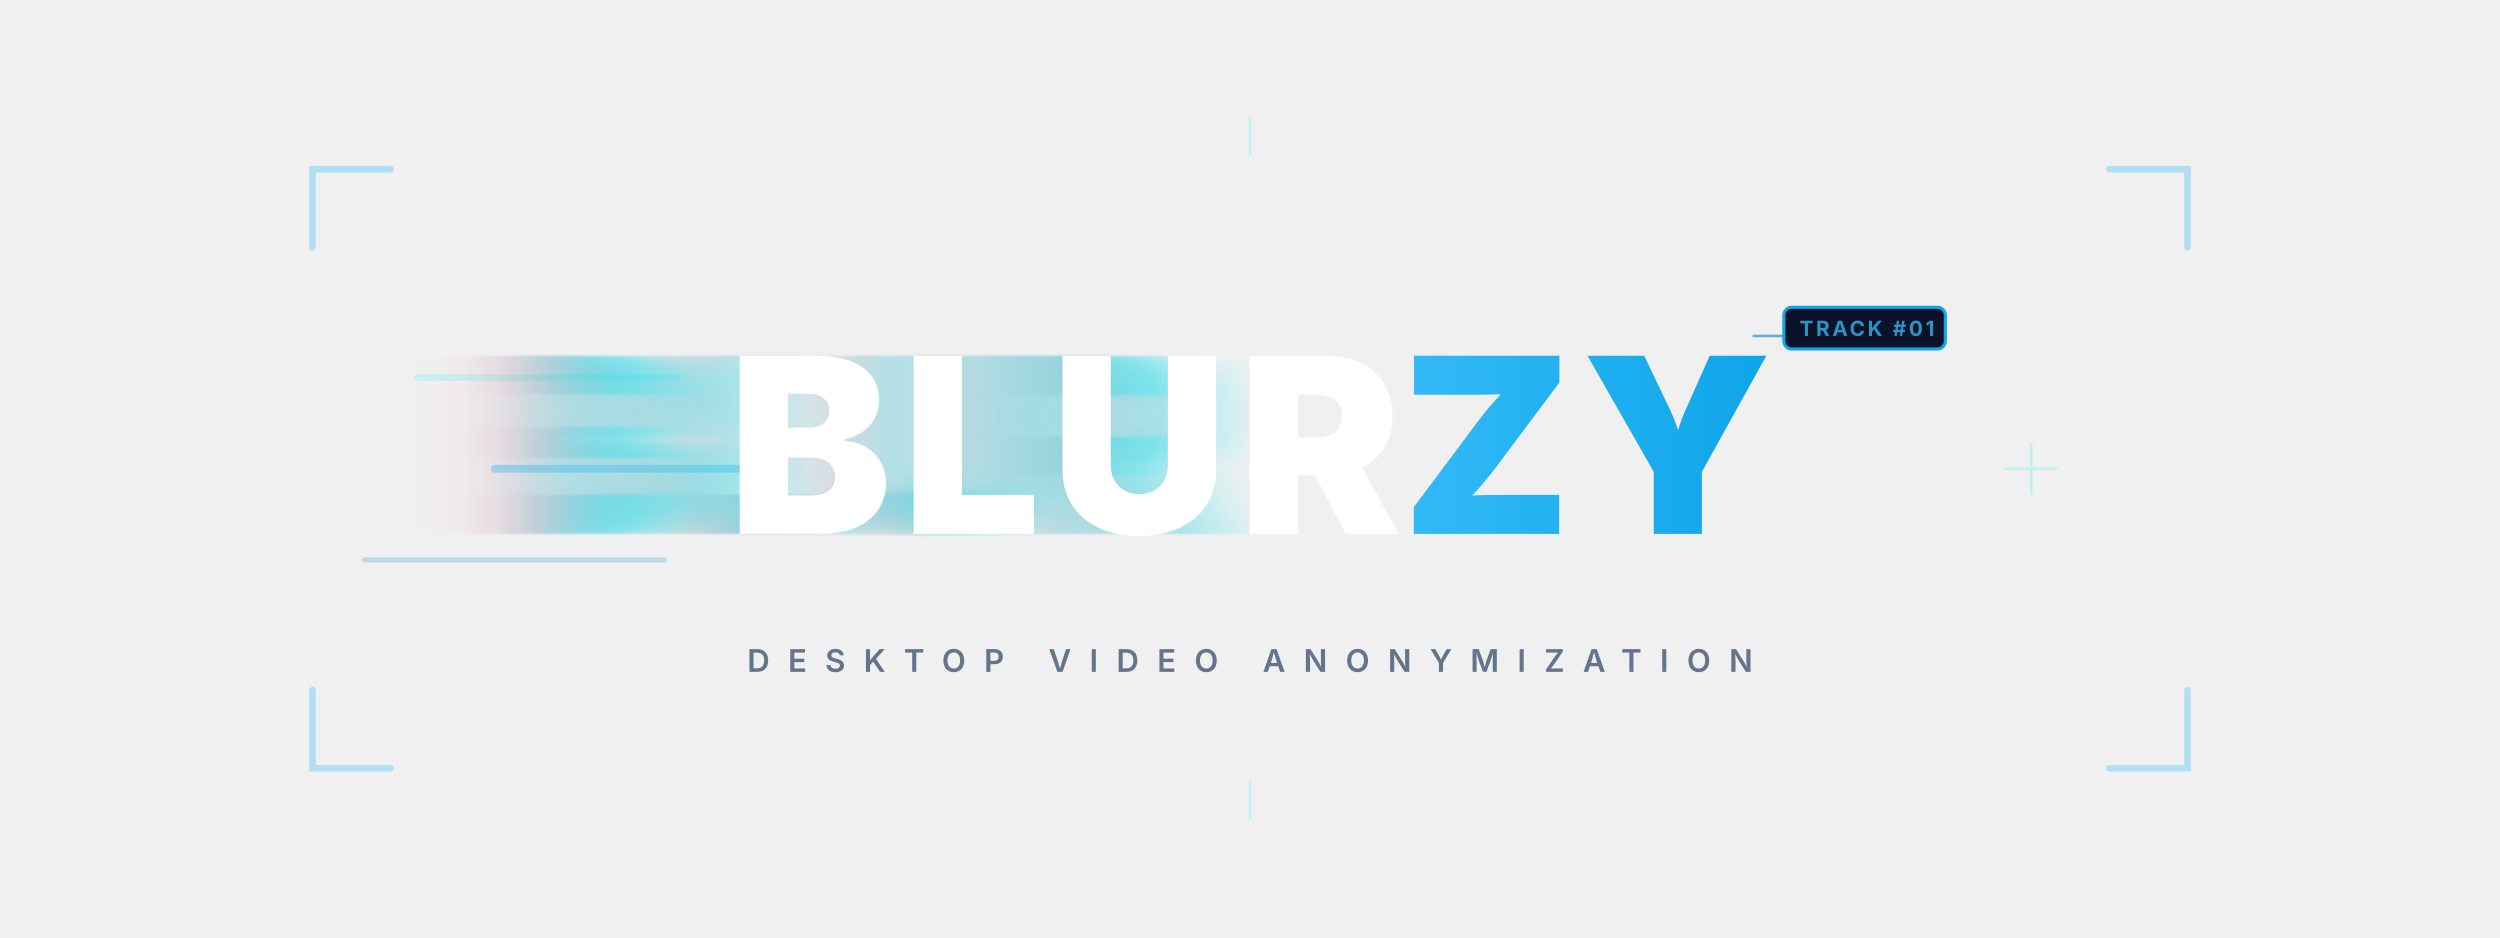
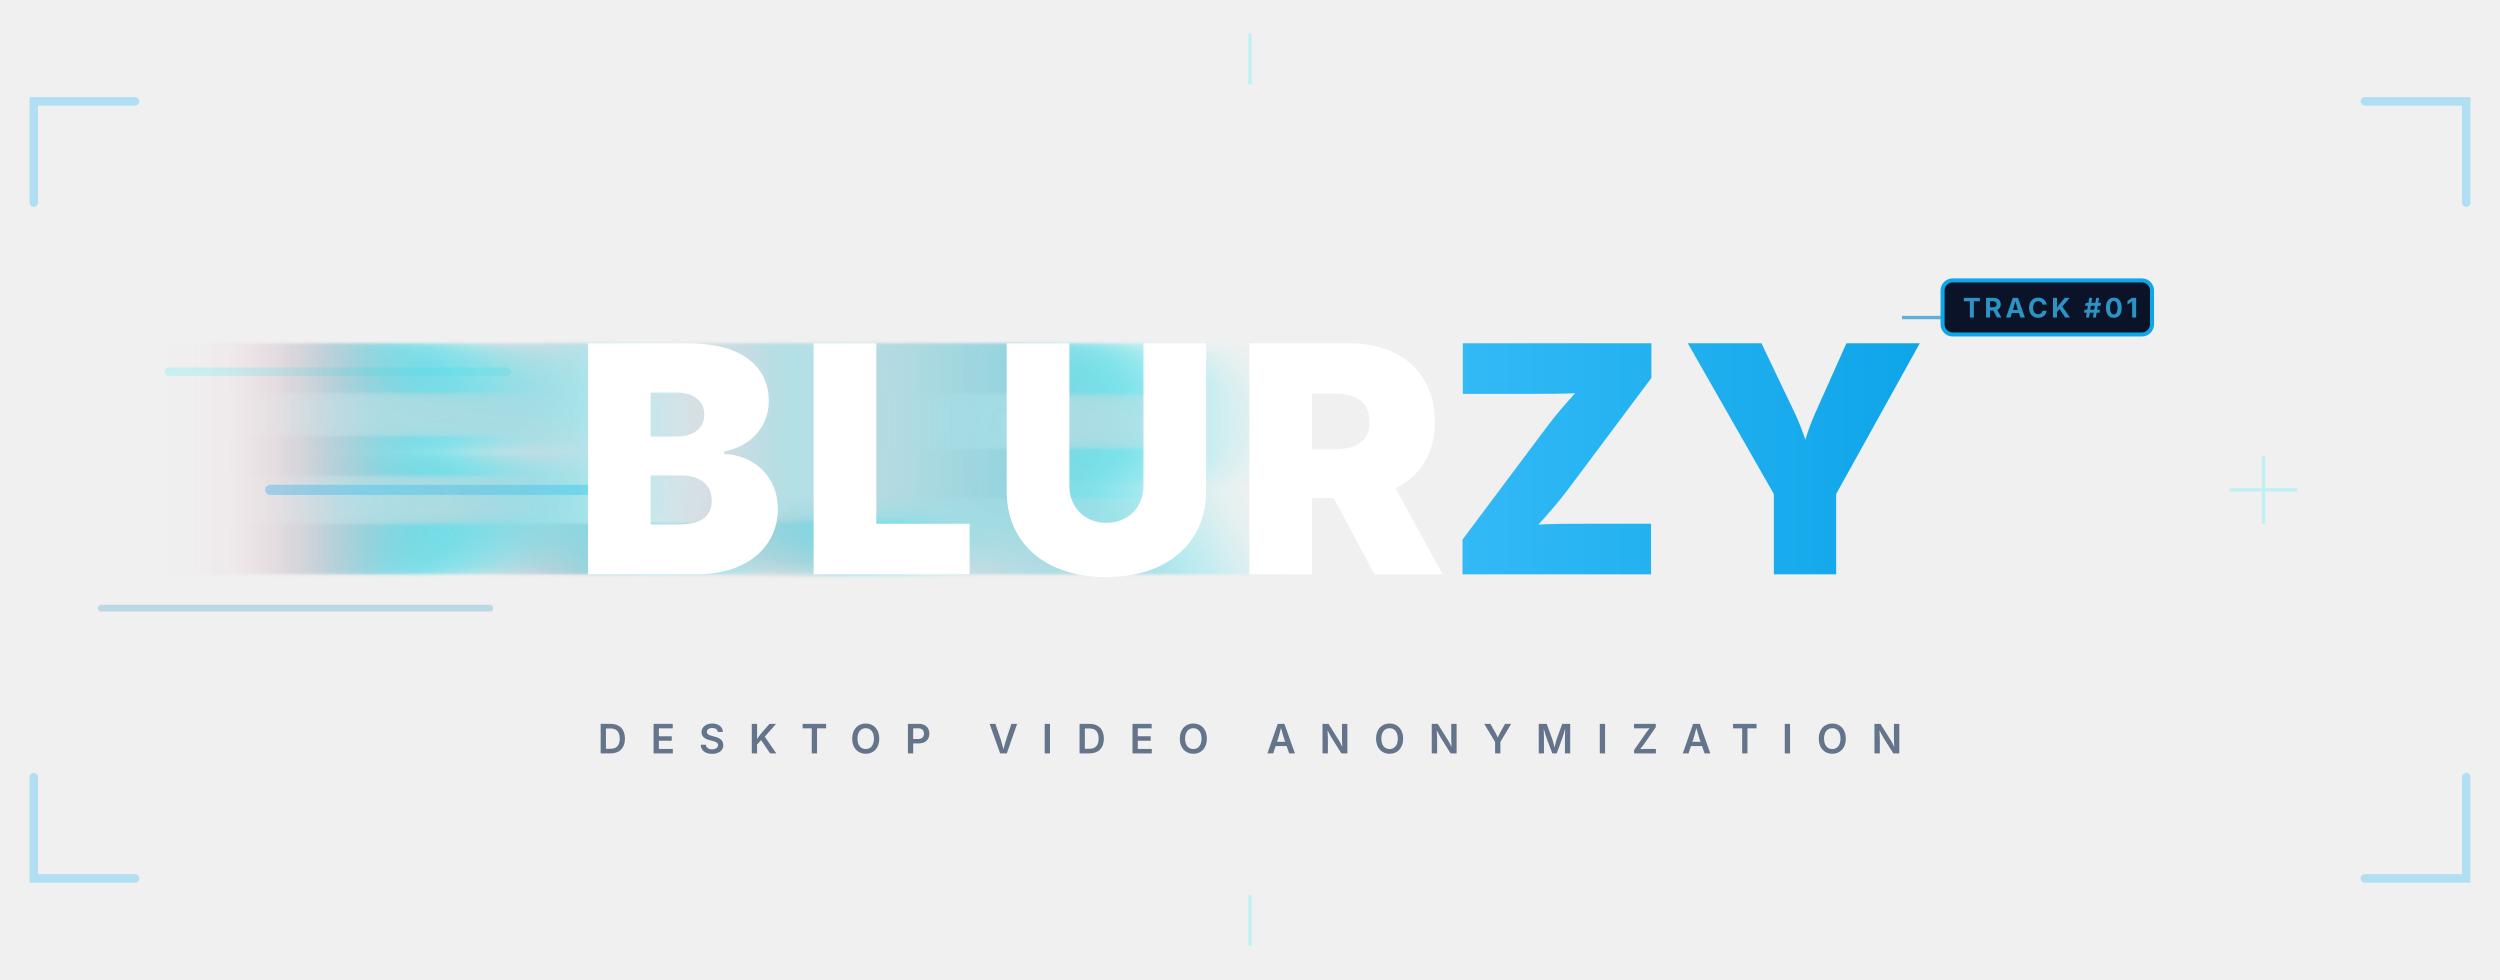
- <svg xmlns="http://www.w3.org/2000/svg" viewBox="0 0 960 360" width="100%" height="100%" style="font-family:'Inter', -apple-system, BlinkMacSystemFont, 'Segoe UI', Roboto, sans-serif;">
+ <svg xmlns="http://www.w3.org/2000/svg" viewBox="110 35 740 290" width="100%" height="100%" style="font-family:'Inter', -apple-system, BlinkMacSystemFont, 'Segoe UI', Roboto, sans-serif;">
  <defs>
    <linearGradient id="bCyanGrad" x1="0%" y1="0%" x2="100%" y2="0%">
      <stop offset="0%" stop-color="#00f2fe" />
      <stop offset="60%" stop-color="#38bdf8" />
      <stop offset="100%" stop-color="#0ea5e9" />
    </linearGradient>
    <filter id="bMotion" x="-50%" y="-30%" width="200%" height="160%">
      <feGaussianBlur stdDeviation="16 0.5" />
    </filter>
    <filter id="bGlow" x="-20%" y="-20%" width="140%" height="140%">
      <feGaussianBlur stdDeviation="6" result="blur" />
      <feMerge>
        <feMergeNode in="blur" />
        <feMergeNode in="SourceGraphic" />
      </feMerge>
    </filter>
    <radialGradient id="bannerSpotlight" cx="50%" cy="50%" r="65%">
      <stop offset="0%" stop-color="#0e1e38" stop-opacity="0.8" />
      <stop offset="60%" stop-color="#070c18" stop-opacity="0.95" />
      <stop offset="100%" stop-color="#04070f" />
    </radialGradient>
  </defs>
  <g stroke="#38bdf8" stroke-width="2.5" stroke-linecap="round" opacity="0.35">
    <path d="M 120,95 L 120,65 L 150,65" fill="none" />
    <path d="M 810,65 L 840,65 L 840,95" fill="none" />
    <path d="M 840,265 L 840,295 L 810,295" fill="none" />
    <path d="M 150,295 L 120,295 L 120,265" fill="none" />
  </g>
  <g stroke="#00f2fe" stroke-width="1" opacity="0.2">
    <line x1="480" y1="45" x2="480" y2="60" />
    <line x1="480" y1="300" x2="480" y2="315" />
    <path d="M 770,180 L 790,180 M 780,170 L 780,190" />
  </g>
  <g opacity="0.55">
    <line x1="160" y1="145" x2="260" y2="145" stroke="#00f2fe" stroke-width="2.5" stroke-linecap="round" opacity="0.3" />
    <line x1="190" y1="180" x2="285" y2="180" stroke="#38bdf8" stroke-width="3" stroke-linecap="round" opacity="0.8" />
    <line x1="140" y1="215" x2="255" y2="215" stroke="#0284c7" stroke-width="2" stroke-linecap="round" opacity="0.4" />
  </g>
  <g transform="translate(480, 205)">
    <text x="-160" y="0" text-anchor="middle" font-size="94" font-weight="900" fill="#f43f5e" opacity="0.3" letter-spacing="4" filter="url(#bMotion)">BLUR</text>
    <text x="-144" y="0" text-anchor="middle" font-size="94" font-weight="900" fill="#00f2fe" opacity="0.55" letter-spacing="4" filter="url(#bMotion)">BLUR</text>
    <text x="0" y="0" text-anchor="middle" font-size="94" font-weight="900" fill="#ffffff" letter-spacing="4">
      BLUR<tspan fill="url(#bCyanGrad)" filter="url(#bGlow)">ZY</tspan>
    </text>
  </g>
  <g transform="translate(685, 118)">
    <line x1="-12" y1="11" x2="0" y2="11" stroke="#0284c7" stroke-width="1" opacity="0.6" />
    <rect x="0" y="0" width="62" height="16" rx="3" fill="#0b1329" stroke="#0ea5e9" stroke-width="1.2" />
    <text x="6" y="11" fill="#38bdf8" font-size="8" font-weight="700" letter-spacing="1" opacity="0.75">TRACK #01</text>
  </g>
  <text x="480" y="258" text-anchor="middle" fill="#64748b" font-size="12" font-weight="600" letter-spacing="7">DESKTOP VIDEO ANONYMIZATION</text>
</svg>
